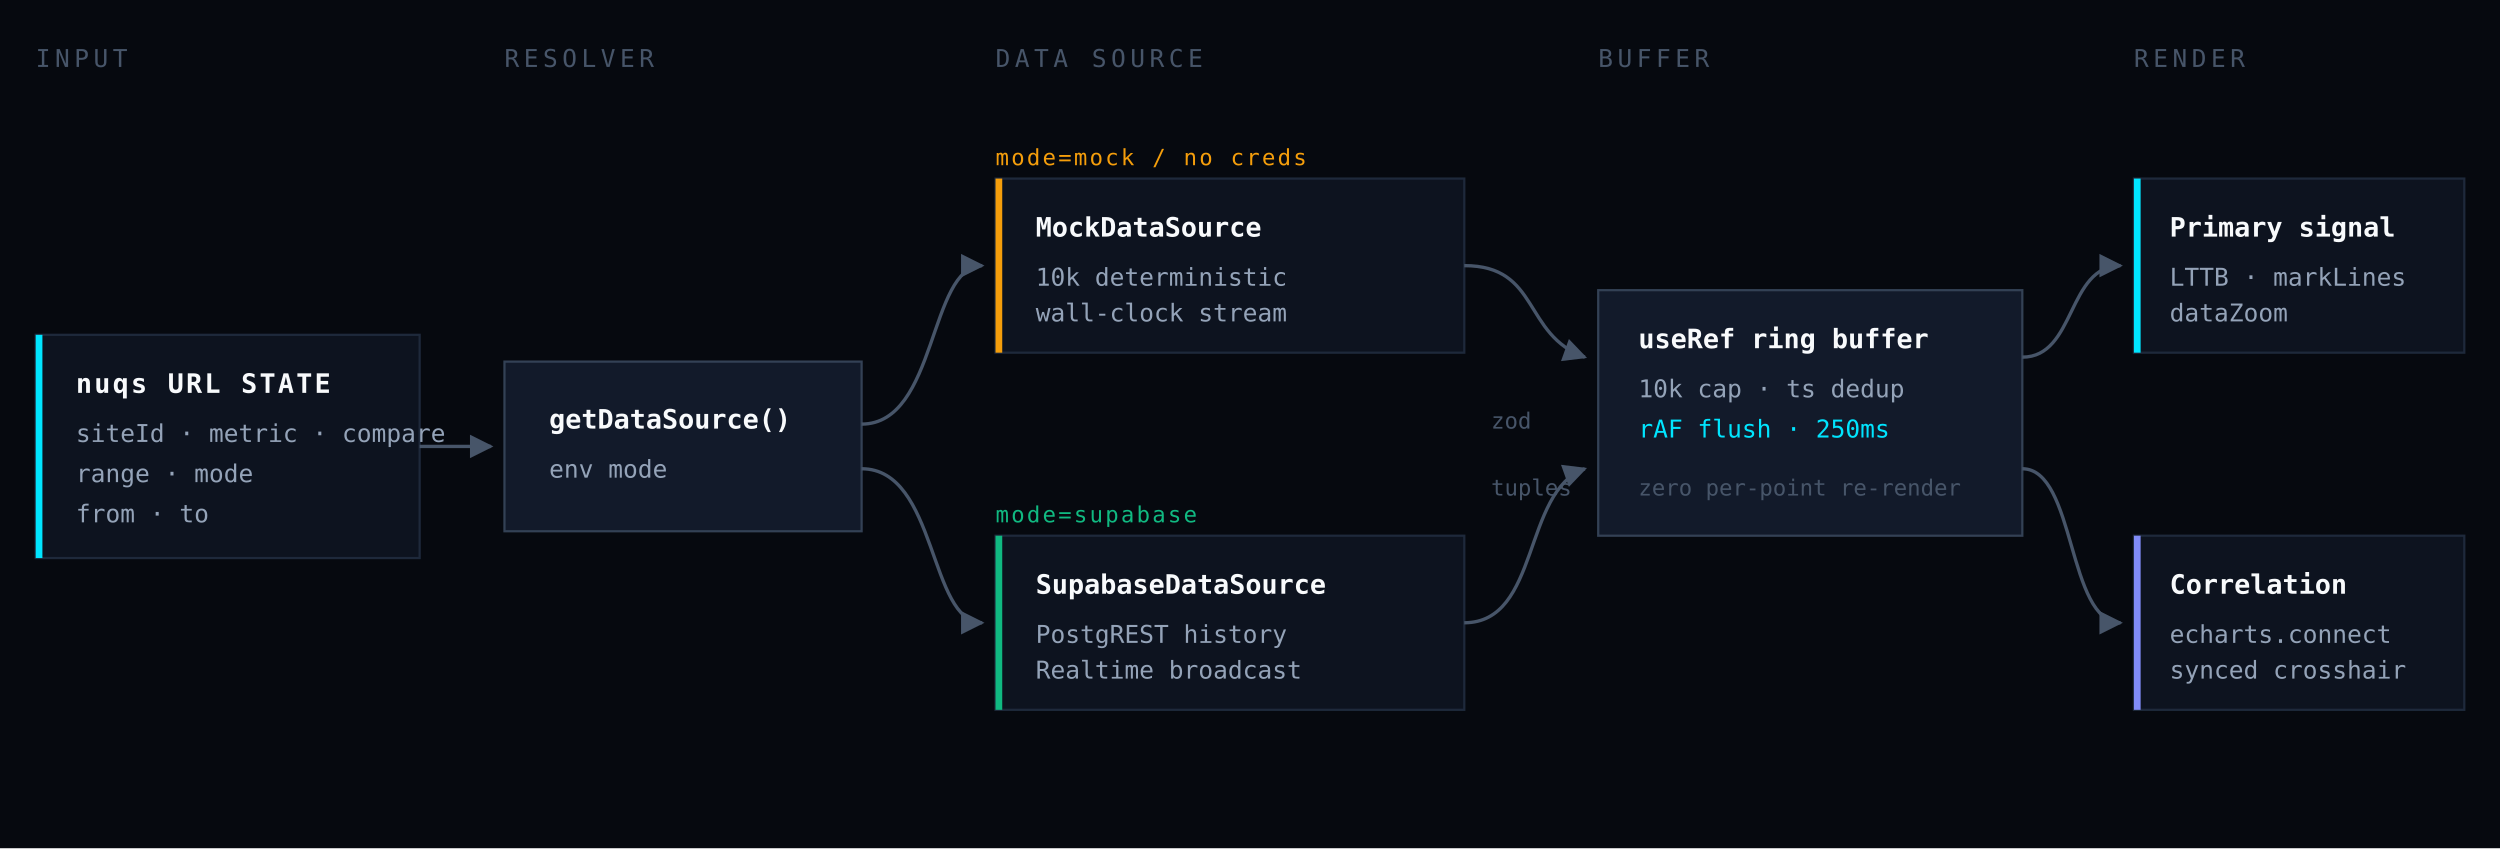
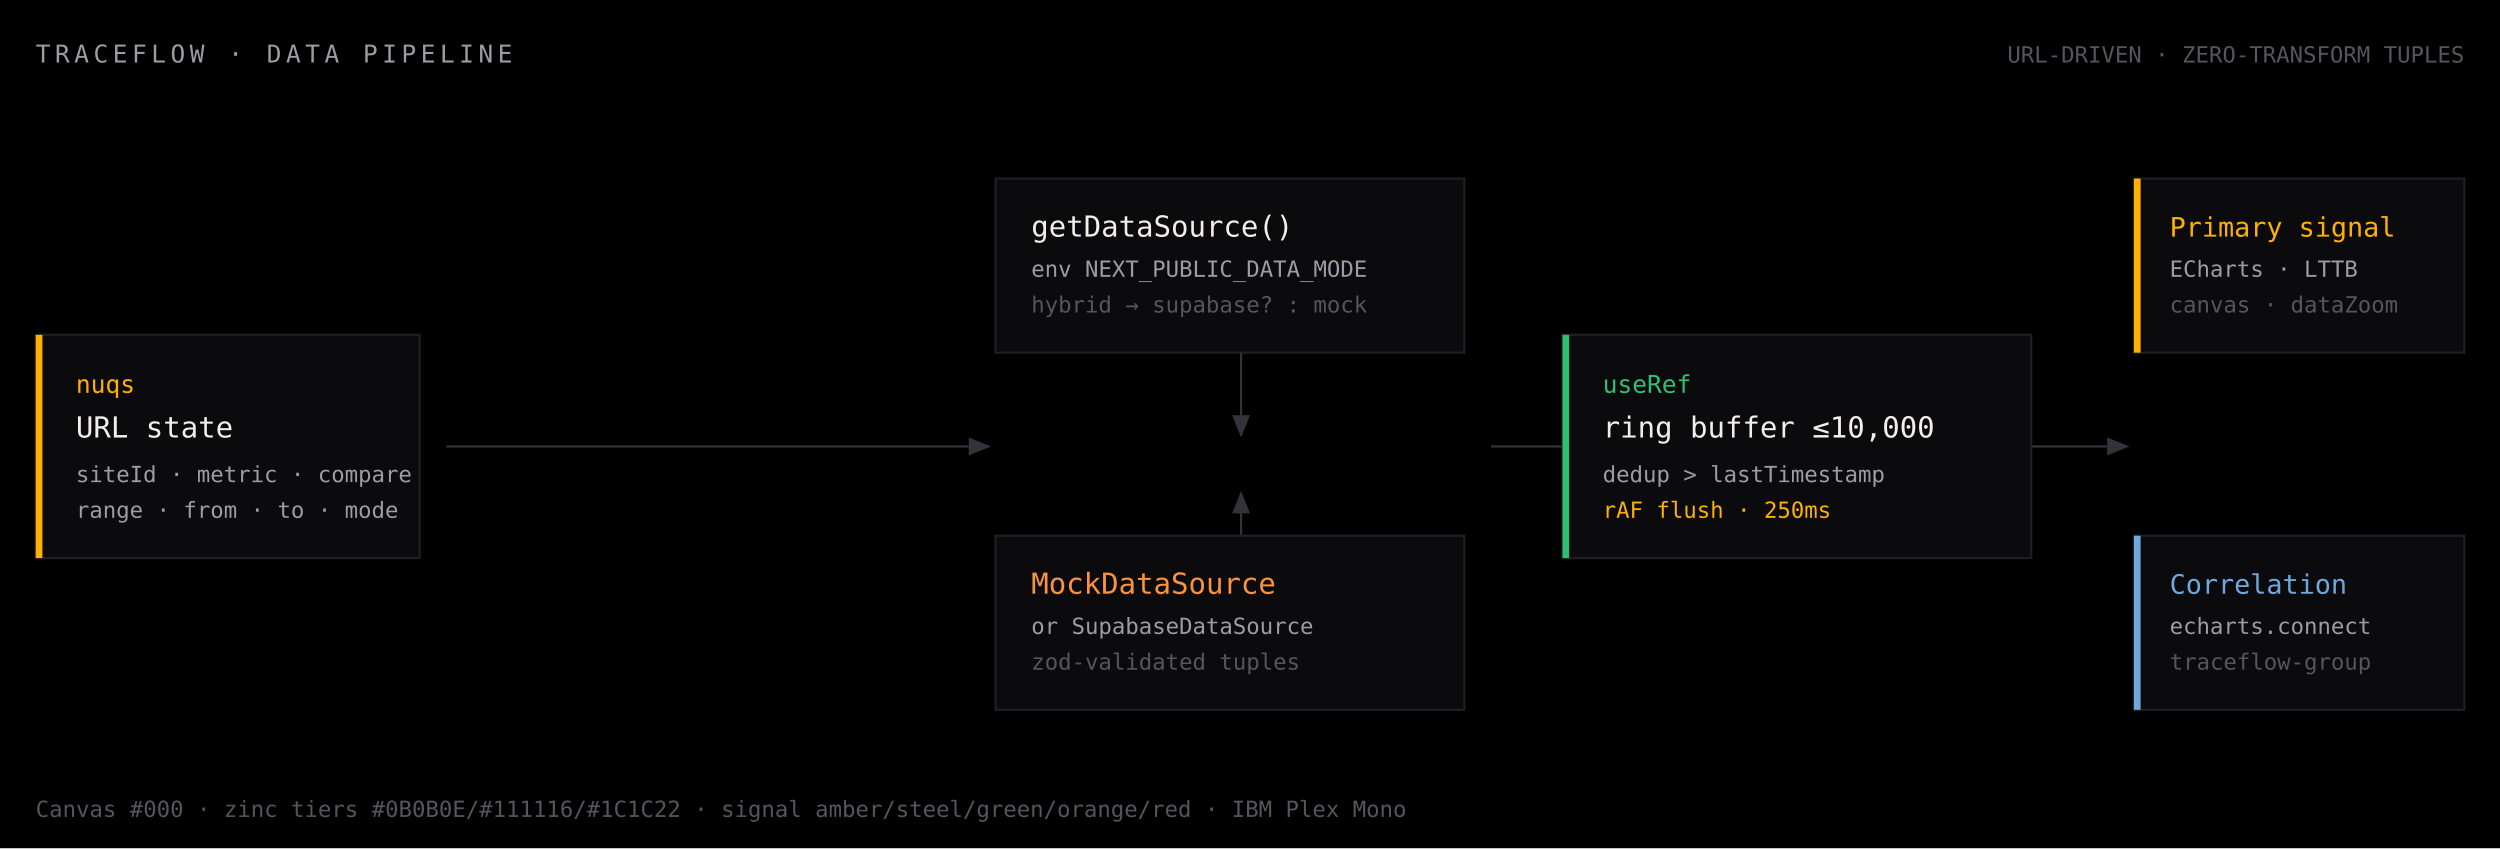
- <svg xmlns="http://www.w3.org/2000/svg" viewBox="0 0 1120 380" font-family="ui-monospace, 'JetBrains Mono', Menlo, Consolas, monospace">
-   <defs>
-     <marker id="arrow" viewBox="0 0 10 10" refX="9" refY="5" markerWidth="7" markerHeight="7" orient="auto-start-reverse">
-       <path d="M0,0 L10,5 L0,10 z" fill="#475569" />
-     </marker>
-   </defs>
-   <rect width="1120" height="380" fill="#06090F" />
-   <text x="16" y="30" font-size="11" fill="#475569" letter-spacing="2">INPUT</text>
-   <text x="226" y="30" font-size="11" fill="#475569" letter-spacing="2">RESOLVER</text>
-   <text x="446" y="30" font-size="11" fill="#475569" letter-spacing="2">DATA SOURCE</text>
-   <text x="716" y="30" font-size="11" fill="#475569" letter-spacing="2">BUFFER</text>
-   <text x="956" y="30" font-size="11" fill="#475569" letter-spacing="2">RENDER</text>
-   <rect x="16" y="150" width="172" height="100" fill="#0D131F" stroke="#1E293B" />
-   <rect x="16" y="150" width="3" height="100" fill="#00E5FF" />
-   <text x="34" y="176" font-size="12" font-weight="600" fill="#F8FAFC" letter-spacing="1">nuqs URL STATE</text>
-   <text x="34" y="198" font-size="11" fill="#94A3B8">siteId · metric · compare</text>
-   <text x="34" y="216" font-size="11" fill="#94A3B8">range · mode</text>
-   <text x="34" y="234" font-size="11" fill="#94A3B8">from · to</text>
-   <rect x="226" y="162" width="160" height="76" fill="#121A2A" stroke="#334155" />
-   <text x="246" y="192" font-size="12" font-weight="600" fill="#F8FAFC">getDataSource()</text>
-   <text x="246" y="214" font-size="11" fill="#94A3B8">env mode</text>
-   <rect x="446" y="80" width="210" height="78" fill="#0D131F" stroke="#1E293B" />
-   <rect x="446" y="80" width="3" height="78" fill="#F59E0B" />
-   <text x="464" y="106" font-size="12" font-weight="600" fill="#F8FAFC">MockDataSource</text>
-   <text x="464" y="128" font-size="11" fill="#94A3B8">10k deterministic</text>
-   <text x="464" y="144" font-size="11" fill="#94A3B8">wall-clock stream</text>
-   <text x="446" y="74" font-size="10" fill="#F59E0B" letter-spacing="1">mode=mock / no creds</text>
-   <rect x="446" y="240" width="210" height="78" fill="#0D131F" stroke="#1E293B" />
-   <rect x="446" y="240" width="3" height="78" fill="#10B981" />
-   <text x="464" y="266" font-size="12" font-weight="600" fill="#F8FAFC">SupabaseDataSource</text>
-   <text x="464" y="288" font-size="11" fill="#94A3B8">PostgREST history</text>
-   <text x="464" y="304" font-size="11" fill="#94A3B8">Realtime broadcast</text>
-   <text x="446" y="234" font-size="10" fill="#10B981" letter-spacing="1">mode=supabase</text>
-   <rect x="716" y="130" width="190" height="110" fill="#121A2A" stroke="#334155" />
-   <text x="734" y="156" font-size="12" font-weight="600" fill="#F8FAFC">useRef ring buffer</text>
-   <text x="734" y="178" font-size="11" fill="#94A3B8">10k cap · ts dedup</text>
-   <text x="734" y="196" font-size="11" fill="#00E5FF">rAF flush · 250ms</text>
-   <text x="734" y="222" font-size="10" fill="#475569">zero per-point re-render</text>
-   <rect x="956" y="80" width="148" height="78" fill="#0D131F" stroke="#1E293B" />
-   <rect x="956" y="80" width="3" height="78" fill="#00E5FF" />
-   <text x="972" y="106" font-size="12" font-weight="600" fill="#F8FAFC">Primary signal</text>
-   <text x="972" y="128" font-size="11" fill="#94A3B8">LTTB · markLines</text>
-   <text x="972" y="144" font-size="11" fill="#94A3B8">dataZoom</text>
-   <rect x="956" y="240" width="148" height="78" fill="#0D131F" stroke="#1E293B" />
-   <rect x="956" y="240" width="3" height="78" fill="#818CF8" />
-   <text x="972" y="266" font-size="12" font-weight="600" fill="#F8FAFC">Correlation</text>
-   <text x="972" y="288" font-size="11" fill="#94A3B8">echarts.connect</text>
-   <text x="972" y="304" font-size="11" fill="#94A3B8">synced crosshair</text>
-   <line x1="188" y1="200" x2="220" y2="200" stroke="#475569" stroke-width="1.5" marker-end="url(#arrow)" />
-   <path d="M386,190 C420,190 416,119 440,119" fill="none" stroke="#475569" stroke-width="1.5" marker-end="url(#arrow)" />
-   <path d="M386,210 C420,210 416,279 440,279" fill="none" stroke="#475569" stroke-width="1.5" marker-end="url(#arrow)" />
-   <path d="M656,119 C690,119 682,150 710,160" fill="none" stroke="#475569" stroke-width="1.5" marker-end="url(#arrow)" />
-   <path d="M656,279 C690,279 682,220 710,210" fill="none" stroke="#475569" stroke-width="1.5" marker-end="url(#arrow)" />
-   <text x="668" y="192" font-size="10" fill="#475569">zod</text>
-   <text x="668" y="222" font-size="10" fill="#475569">tuples</text>
-   <path d="M906,160 C930,160 926,119 950,119" fill="none" stroke="#475569" stroke-width="1.5" marker-end="url(#arrow)" />
-   <path d="M906,210 C930,210 926,279 950,279" fill="none" stroke="#475569" stroke-width="1.5" marker-end="url(#arrow)" />
+ <svg xmlns="http://www.w3.org/2000/svg" viewBox="0 0 1120 380" font-family="ui-monospace, 'IBM Plex Mono', Menlo, Consolas, monospace">
+   <rect width="1120" height="380" fill="#000000" />
+   <text x="16" y="28" font-size="11" fill="#9C9CA6" letter-spacing="2">TRACEFLOW · DATA PIPELINE</text>
+   <text x="1104" y="28" font-size="10" fill="#55555E" text-anchor="end">URL-DRIVEN · ZERO-TRANSFORM TUPLES</text>
+   <line x1="200" y1="200" x2="434" y2="200" stroke="#33333B" stroke-width="1" />
+   <line x1="668" y1="200" x2="944" y2="200" stroke="#33333B" stroke-width="1" />
+   <polygon points="434,196 444,200 434,204" fill="#33333B" />
+   <polygon points="944,196 954,200 944,204" fill="#33333B" />
+   <line x1="556" y1="110" x2="556" y2="140" stroke="#33333B" stroke-width="1" />
+   <polygon points="552,140 556,150 560,140" fill="#33333B" />
+   <line x1="556" y1="250" x2="556" y2="230" stroke="#33333B" stroke-width="1" />
+   <polygon points="552,230 556,220 560,230" fill="#33333B" />
+   <rect x="16" y="150" width="172" height="100" fill="#0B0B0E" stroke="#1E1E24" />
+   <rect x="16" y="150" width="3" height="100" fill="#FFB000" />
+   <text x="34" y="176" font-size="11" fill="#FFB000">nuqs</text>
+   <text x="34" y="196" font-size="13" fill="#F2EFE9">URL state</text>
+   <text x="34" y="216" font-size="10" fill="#9C9CA6">siteId · metric · compare</text>
+   <text x="34" y="232" font-size="10" fill="#9C9CA6">range · from · to · mode</text>
+   <rect x="446" y="80" width="210" height="78" fill="#0B0B0E" stroke="#1E1E24" />
+   <text x="462" y="106" font-size="13" fill="#F2EFE9">getDataSource()</text>
+   <text x="462" y="124" font-size="10" fill="#9C9CA6">env NEXT_PUBLIC_DATA_MODE</text>
+   <text x="462" y="140" font-size="10" fill="#55555E">hybrid → supabase? : mock</text>
+   <rect x="446" y="240" width="210" height="78" fill="#0B0B0E" stroke="#1E1E24" />
+   <text x="462" y="266" font-size="13" fill="#FB923C">MockDataSource</text>
+   <text x="462" y="284" font-size="10" fill="#9C9CA6">or SupabaseDataSource</text>
+   <text x="462" y="300" font-size="10" fill="#55555E">zod-validated tuples</text>
+   <line x1="556" y1="158" x2="556" y2="186" stroke="#33333B" stroke-width="1" />
+   <polygon points="552,186 556,196 560,186" fill="#33333B" />
+   <rect x="700" y="150" width="210" height="100" fill="#0B0B0E" stroke="#1E1E24" />
+   <rect x="700" y="150" width="3" height="100" fill="#2FBF71" />
+   <text x="718" y="176" font-size="11" fill="#2FBF71">useRef</text>
+   <text x="718" y="196" font-size="13" fill="#F2EFE9">ring buffer ≤10,000</text>
+   <text x="718" y="216" font-size="10" fill="#9C9CA6">dedup &gt; lastTimestamp</text>
+   <text x="718" y="232" font-size="10" fill="#FFB000">rAF flush · 250ms</text>
+   <rect x="956" y="80" width="148" height="78" fill="#0B0B0E" stroke="#1E1E24" />
+   <rect x="956" y="80" width="3" height="78" fill="#FFB000" />
+   <text x="972" y="106" font-size="12" fill="#FFB000">Primary signal</text>
+   <text x="972" y="124" font-size="10" fill="#9C9CA6">ECharts · LTTB</text>
+   <text x="972" y="140" font-size="10" fill="#55555E">canvas · dataZoom</text>
+   <rect x="956" y="240" width="148" height="78" fill="#0B0B0E" stroke="#1E1E24" />
+   <rect x="956" y="240" width="3" height="78" fill="#6FA8DC" />
+   <text x="972" y="266" font-size="12" fill="#6FA8DC">Correlation</text>
+   <text x="972" y="284" font-size="10" fill="#9C9CA6">echarts.connect</text>
+   <text x="972" y="300" font-size="10" fill="#55555E">traceflow-group</text>
+   <text x="16" y="366" font-size="10" fill="#55555E">Canvas #000 · zinc tiers #0B0B0E/#111116/#1C1C22 · signal amber/steel/green/orange/red · IBM Plex Mono</text>
</svg>
